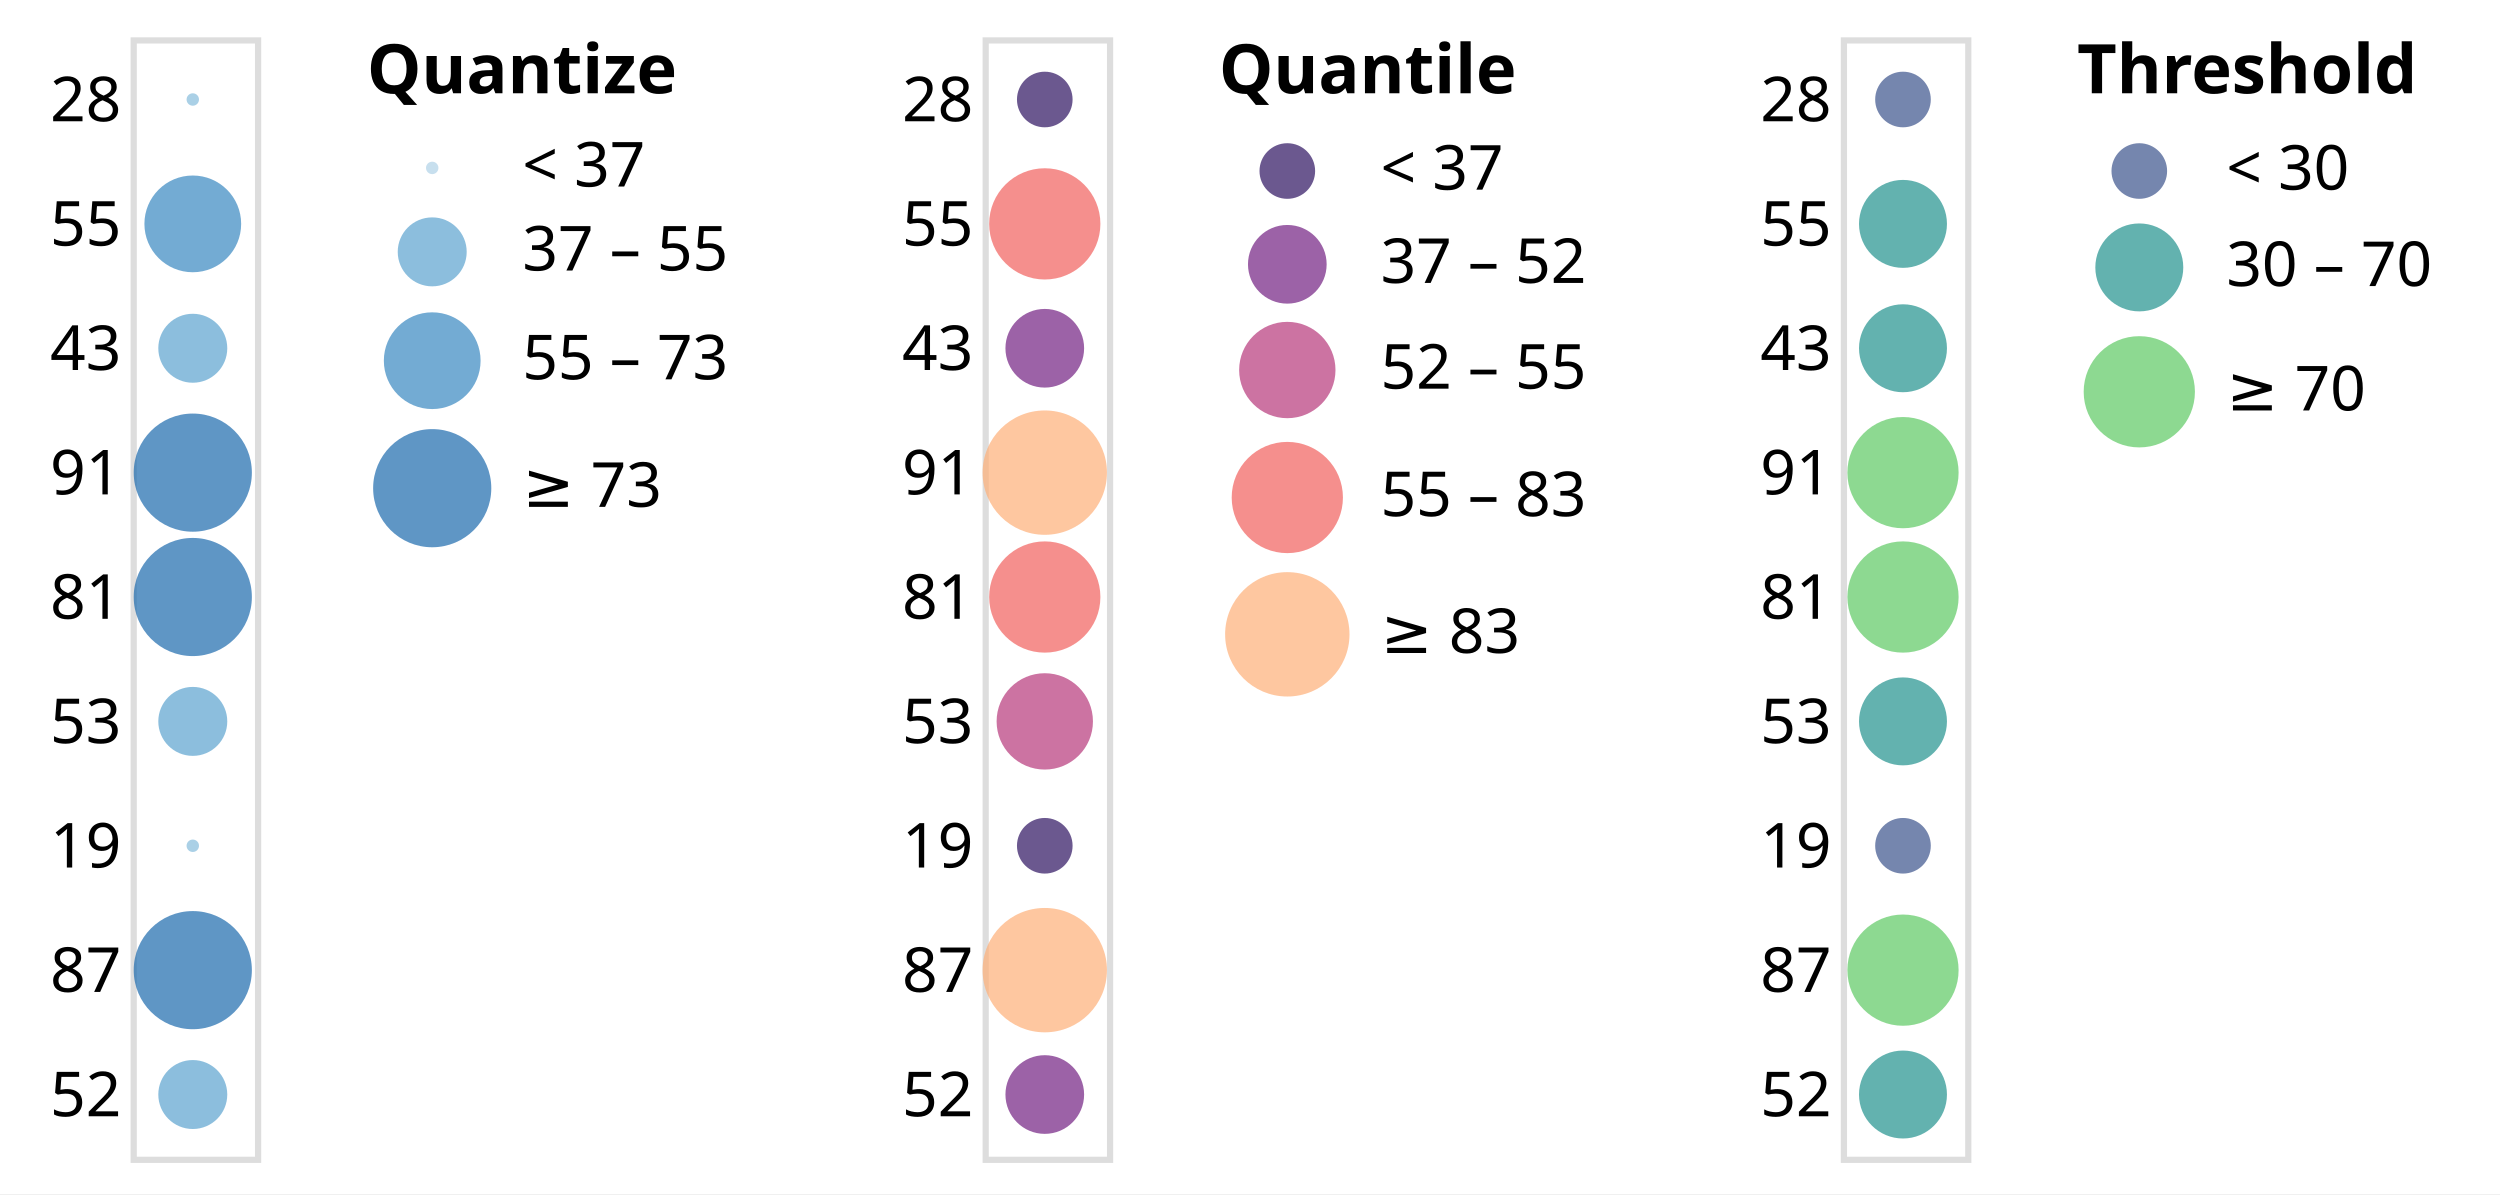
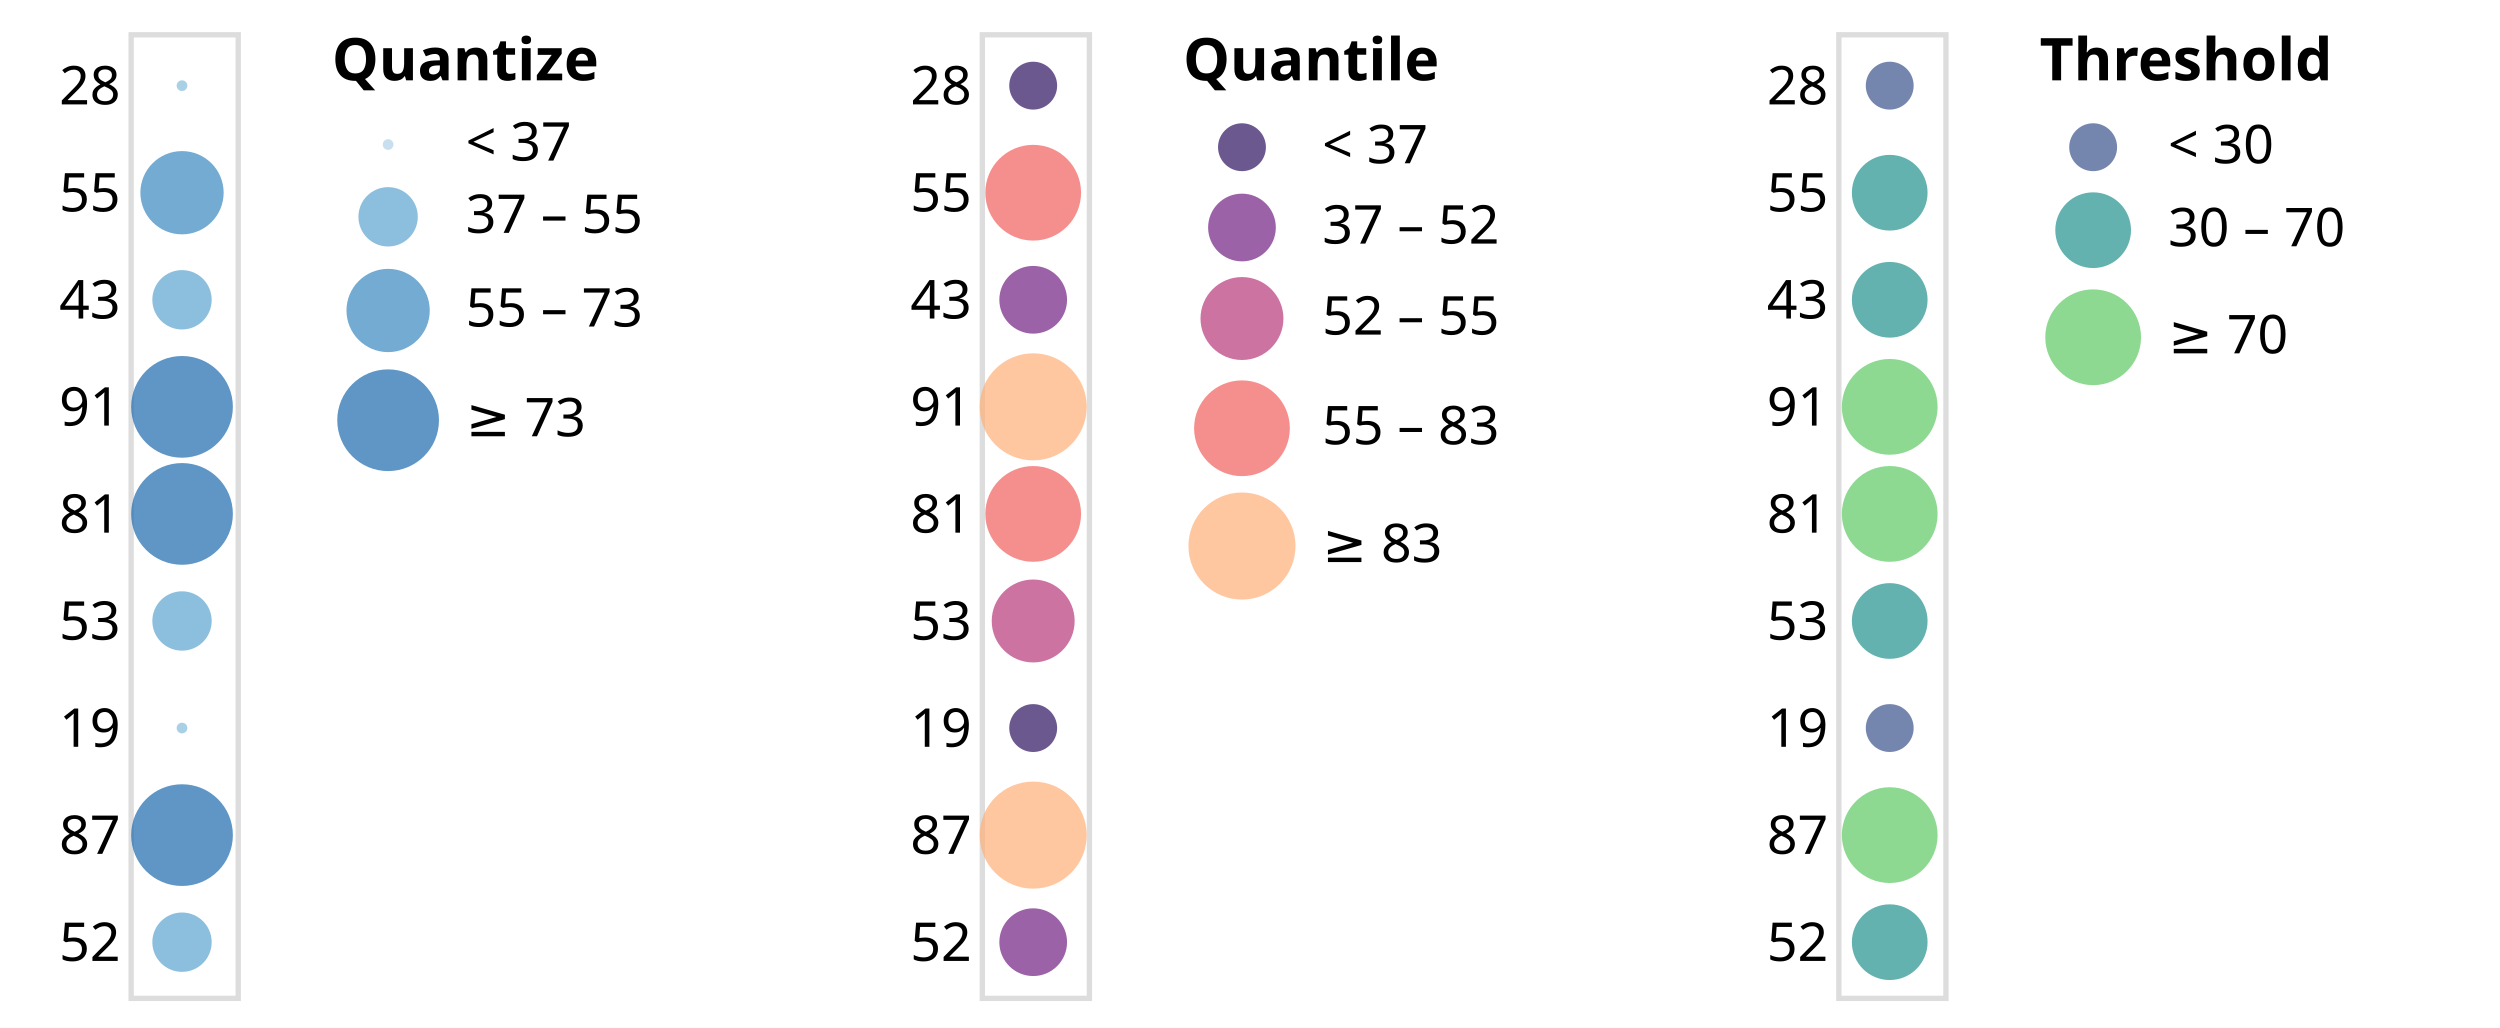
- <svg xmlns="http://www.w3.org/2000/svg" version="1.1" class="marks" width="402" height="192" viewBox="0 0 402 192">
-   <rect width="402" height="192" fill="white" />
-   <g fill="none" stroke-miterlimit="10" transform="translate(21,6)">
+ <svg xmlns="http://www.w3.org/2000/svg" version="1.1" class="marks" width="467" height="192" viewBox="0 0 467 192">
+   <rect width="467" height="192" fill="white" />
+   <g fill="none" stroke-miterlimit="10" transform="translate(24,6)">
    <g class="mark-group role-frame root" role="graphics-object" aria-roledescription="group mark container">
      <g transform="translate(0,0)">
        <path class="background" aria-hidden="true" d="M0,0h0v0h0Z" />
        <g>
          <g class="mark-group role-scope concat_0_group" role="graphics-object" aria-roledescription="group mark container">
            <g transform="translate(0,0)">
              <path class="background" aria-hidden="true" d="M0.5,0.5h20v180h-20Z" stroke="#ddd" />
              <g>
                <g class="mark-group role-axis" role="graphics-symbol" aria-roledescription="axis" aria-label="Y-axis for a discrete scale with 9 values: 28, 55, 43, 91, 81, ending with 52">
                  <g transform="translate(0.5,0.5)">
                    <path class="background" aria-hidden="true" d="M0,0h0v0h0Z" pointer-events="none" />
                    <g>
                      <g class="mark-text role-axis-label" pointer-events="none">
                        <text text-anchor="end" transform="translate(-2,13)" font-family="sans-serif" font-size="10px" fill="#000" opacity="1">28</text>
                        <text text-anchor="end" transform="translate(-2,33)" font-family="sans-serif" font-size="10px" fill="#000" opacity="1">55</text>
                        <text text-anchor="end" transform="translate(-2,53)" font-family="sans-serif" font-size="10px" fill="#000" opacity="1">43</text>
                        <text text-anchor="end" transform="translate(-2,73)" font-family="sans-serif" font-size="10px" fill="#000" opacity="1">91</text>
                        <text text-anchor="end" transform="translate(-2,93)" font-family="sans-serif" font-size="10px" fill="#000" opacity="1">81</text>
                        <text text-anchor="end" transform="translate(-2,113)" font-family="sans-serif" font-size="10px" fill="#000" opacity="1">53</text>
                        <text text-anchor="end" transform="translate(-2,133)" font-family="sans-serif" font-size="10px" fill="#000" opacity="1">19</text>
                        <text text-anchor="end" transform="translate(-2,153)" font-family="sans-serif" font-size="10px" fill="#000" opacity="1">87</text>
                        <text text-anchor="end" transform="translate(-2,173)" font-family="sans-serif" font-size="10px" fill="#000" opacity="1">52</text>
                      </g>
                    </g>
                    <path class="foreground" aria-hidden="true" d="" pointer-events="none" display="none" />
                  </g>
                </g>
                <g class="mark-symbol role-mark concat_0_marks" role="graphics-object" aria-roledescription="symbol mark container">
                  <path aria-label="b: 28" role="graphics-symbol" aria-roledescription="circle" transform="translate(10,10)" d="M1,0A1,1,0,1,1,-1,0A1,1,0,1,1,1,0" fill="rgb(134, 188, 220)" stroke-width="2" opacity="0.7" />
                  <path aria-label="b: 55" role="graphics-symbol" aria-roledescription="circle" transform="translate(10,30)" d="M7.778,0A7.778,7.778,0,1,1,-7.778,0A7.778,7.778,0,1,1,7.778,0" fill="rgb(56, 135, 192)" stroke-width="2" opacity="0.7" />
                  <path aria-label="b: 43" role="graphics-symbol" aria-roledescription="circle" transform="translate(10,50)" d="M5.545,0A5.545,5.545,0,1,1,-5.545,0A5.545,5.545,0,1,1,5.545,0" fill="rgb(91, 163, 207)" stroke-width="2" opacity="0.7" />
                  <path aria-label="b: 91" role="graphics-symbol" aria-roledescription="circle" transform="translate(10,70)" d="M9.5,0A9.5,9.5,0,1,1,-9.5,0A9.5,9.5,0,1,1,9.5,0" fill="rgb(27, 105, 173)" stroke-width="2" opacity="0.7" />
                  <path aria-label="b: 81" role="graphics-symbol" aria-roledescription="circle" transform="translate(10,90)" d="M9.5,0A9.5,9.5,0,1,1,-9.5,0A9.5,9.5,0,1,1,9.5,0" fill="rgb(27, 105, 173)" stroke-width="2" opacity="0.7" />
                  <path aria-label="b: 53" role="graphics-symbol" aria-roledescription="circle" transform="translate(10,110)" d="M5.545,0A5.545,5.545,0,1,1,-5.545,0A5.545,5.545,0,1,1,5.545,0" fill="rgb(91, 163, 207)" stroke-width="2" opacity="0.7" />
                  <path aria-label="b: 19" role="graphics-symbol" aria-roledescription="circle" transform="translate(10,130)" d="M1,0A1,1,0,1,1,-1,0A1,1,0,1,1,1,0" fill="rgb(134, 188, 220)" stroke-width="2" opacity="0.7" />
                  <path aria-label="b: 87" role="graphics-symbol" aria-roledescription="circle" transform="translate(10,150)" d="M9.5,0A9.5,9.5,0,1,1,-9.5,0A9.5,9.5,0,1,1,9.5,0" fill="rgb(27, 105, 173)" stroke-width="2" opacity="0.7" />
                  <path aria-label="b: 52" role="graphics-symbol" aria-roledescription="circle" transform="translate(10,170)" d="M5.545,0A5.545,5.545,0,1,1,-5.545,0A5.545,5.545,0,1,1,5.545,0" fill="rgb(91, 163, 207)" stroke-width="2" opacity="0.7" />
                </g>
                <g class="mark-group role-legend" role="graphics-symbol" aria-roledescription="legend" aria-label="Symbol legend titled 'Quantize' for size and fill color with 3 boundaries: 37, 55, 73">
                  <g transform="translate(38,0)">
-                     <path class="background" aria-hidden="true" d="M0,0h62v82h-62Z" pointer-events="none" />
+                     <path class="background" aria-hidden="true" d="M0,0h81v82h-81Z" pointer-events="none" />
                    <g>
                      <g class="mark-group role-legend-entry">
                        <g transform="translate(0,16)">
                          <path class="background" aria-hidden="true" d="M0,0h0v0h0Z" pointer-events="none" />
                          <g>
                            <g class="mark-group role-scope" role="graphics-object" aria-roledescription="group mark container">
                              <g transform="translate(0,0)">
-                                 <path class="background" aria-hidden="true" d="M0,0h61.807v10h-61.807Z" pointer-events="none" opacity="1" />
+                                 <path class="background" aria-hidden="true" d="M0,0h81v10h-81Z" pointer-events="none" opacity="1" />
                                <g>
                                  <g class="mark-symbol role-legend-symbol" pointer-events="none">
                                    <path transform="translate(10.5,5)" d="M1,0A1,1,0,1,1,-1,0A1,1,0,1,1,1,0" fill="rgb(175, 209, 231)" stroke-width="1.5" opacity="0.7" />
                                  </g>
                                  <g class="mark-text role-legend-label" pointer-events="none">
                                    <text text-anchor="start" transform="translate(25,8)" font-family="sans-serif" font-size="10px" fill="#000" opacity="1">&lt; 37</text>
                                  </g>
                                </g>
                                <path class="foreground" aria-hidden="true" d="" pointer-events="none" display="none" />
                              </g>
                              <g transform="translate(0,12)">
-                                 <path class="background" aria-hidden="true" d="M0,0h61.807v12.045h-61.807Z" pointer-events="none" opacity="1" />
+                                 <path class="background" aria-hidden="true" d="M0,0h81v12.045h-81Z" pointer-events="none" opacity="1" />
                                <g>
                                  <g class="mark-symbol role-legend-symbol" pointer-events="none">
                                    <path transform="translate(10.5,6.5)" d="M5.545,0A5.545,5.545,0,1,1,-5.545,0A5.545,5.545,0,1,1,5.545,0" fill="rgb(91, 163, 207)" stroke-width="1.5" opacity="0.7" />
                                  </g>
                                  <g class="mark-text role-legend-label" pointer-events="none">
                                    <text text-anchor="start" transform="translate(25,9.5)" font-family="sans-serif" font-size="10px" fill="#000" opacity="1">37 – 55</text>
                                  </g>
                                </g>
                                <path class="foreground" aria-hidden="true" d="" pointer-events="none" display="none" />
                              </g>
                              <g transform="translate(0,27)">
-                                 <path class="background" aria-hidden="true" d="M0,0h61.807v16.778h-61.807Z" pointer-events="none" opacity="1" />
+                                 <path class="background" aria-hidden="true" d="M0,0h81v16.778h-81Z" pointer-events="none" opacity="1" />
                                <g>
                                  <g class="mark-symbol role-legend-symbol" pointer-events="none">
                                    <path transform="translate(10.5,9)" d="M7.778,0A7.778,7.778,0,1,1,-7.778,0A7.778,7.778,0,1,1,7.778,0" fill="rgb(56, 135, 192)" stroke-width="1.5" opacity="0.7" />
                                  </g>
                                  <g class="mark-text role-legend-label" pointer-events="none">
                                    <text text-anchor="start" transform="translate(25,12)" font-family="sans-serif" font-size="10px" fill="#000" opacity="1">55 – 73</text>
                                  </g>
                                </g>
                                <path class="foreground" aria-hidden="true" d="" pointer-events="none" display="none" />
                              </g>
                              <g transform="translate(0,46)">
-                                 <path class="background" aria-hidden="true" d="M0,0h61.807v20h-61.807Z" pointer-events="none" opacity="1" />
+                                 <path class="background" aria-hidden="true" d="M0,0h81v20h-81Z" pointer-events="none" opacity="1" />
                                <g>
                                  <g class="mark-symbol role-legend-symbol" pointer-events="none">
                                    <path transform="translate(10.5,10.5)" d="M9.5,0A9.5,9.5,0,1,1,-9.5,0A9.5,9.5,0,1,1,9.5,0" fill="rgb(27, 105, 173)" stroke-width="1.5" opacity="0.7" />
                                  </g>
                                  <g class="mark-text role-legend-label" pointer-events="none">
                                    <text text-anchor="start" transform="translate(25,13.5)" font-family="sans-serif" font-size="10px" fill="#000" opacity="1">≥ 73</text>
                                  </g>
                                </g>
                                <path class="foreground" aria-hidden="true" d="" pointer-events="none" display="none" />
                              </g>
                            </g>
                          </g>
                          <path class="foreground" aria-hidden="true" d="" pointer-events="none" display="none" />
                        </g>
                      </g>
                      <g class="mark-text role-legend-title" pointer-events="none">
                        <text text-anchor="start" transform="translate(0,9)" font-family="sans-serif" font-size="11px" font-weight="bold" fill="#000" opacity="1">Quantize</text>
                      </g>
                    </g>
                    <path class="foreground" aria-hidden="true" d="" pointer-events="none" display="none" />
                  </g>
                </g>
              </g>
              <path class="foreground" aria-hidden="true" d="" display="none" />
            </g>
          </g>
          <g class="mark-group role-scope concat_1_group" role="graphics-object" aria-roledescription="group mark container">
-             <g transform="translate(137,0)">
+             <g transform="translate(159,0)">
              <path class="background" aria-hidden="true" d="M0.5,0.5h20v180h-20Z" stroke="#ddd" />
              <g>
                <g class="mark-group role-axis" role="graphics-symbol" aria-roledescription="axis" aria-label="Y-axis for a discrete scale with 9 values: 28, 55, 43, 91, 81, ending with 52">
                  <g transform="translate(0.5,0.5)">
                    <path class="background" aria-hidden="true" d="M0,0h0v0h0Z" pointer-events="none" />
                    <g>
                      <g class="mark-text role-axis-label" pointer-events="none">
                        <text text-anchor="end" transform="translate(-2,13)" font-family="sans-serif" font-size="10px" fill="#000" opacity="1">28</text>
                        <text text-anchor="end" transform="translate(-2,33)" font-family="sans-serif" font-size="10px" fill="#000" opacity="1">55</text>
                        <text text-anchor="end" transform="translate(-2,53)" font-family="sans-serif" font-size="10px" fill="#000" opacity="1">43</text>
                        <text text-anchor="end" transform="translate(-2,73)" font-family="sans-serif" font-size="10px" fill="#000" opacity="1">91</text>
                        <text text-anchor="end" transform="translate(-2,93)" font-family="sans-serif" font-size="10px" fill="#000" opacity="1">81</text>
                        <text text-anchor="end" transform="translate(-2,113)" font-family="sans-serif" font-size="10px" fill="#000" opacity="1">53</text>
                        <text text-anchor="end" transform="translate(-2,133)" font-family="sans-serif" font-size="10px" fill="#000" opacity="1">19</text>
                        <text text-anchor="end" transform="translate(-2,153)" font-family="sans-serif" font-size="10px" fill="#000" opacity="1">87</text>
                        <text text-anchor="end" transform="translate(-2,173)" font-family="sans-serif" font-size="10px" fill="#000" opacity="1">52</text>
                      </g>
                    </g>
                    <path class="foreground" aria-hidden="true" d="" pointer-events="none" display="none" />
                  </g>
                </g>
                <g class="mark-symbol role-mark concat_1_marks" role="graphics-object" aria-roledescription="symbol mark container">
                  <path aria-label="b: 28" role="graphics-symbol" aria-roledescription="circle" transform="translate(10,10)" d="M4.472,0A4.472,4.472,0,1,1,-4.472,0A4.472,4.472,0,1,1,4.472,0" fill="rgb(44, 17, 96)" stroke-width="2" opacity="0.7" />
                  <path aria-label="b: 55" role="graphics-symbol" aria-roledescription="circle" transform="translate(10,30)" d="M8.944,0A8.944,8.944,0,1,1,-8.944,0A8.944,8.944,0,1,1,8.944,0" fill="rgb(241, 96, 93)" stroke-width="2" opacity="0.7" />
                  <path aria-label="b: 43" role="graphics-symbol" aria-roledescription="circle" transform="translate(10,50)" d="M6.325,0A6.325,6.325,0,1,1,-6.325,0A6.325,6.325,0,1,1,6.325,0" fill="rgb(114, 31, 129)" stroke-width="2" opacity="0.7" />
                  <path aria-label="b: 91" role="graphics-symbol" aria-roledescription="circle" transform="translate(10,70)" d="M10,0A10,10,0,1,1,-10,0A10,10,0,1,1,10,0" fill="rgb(254, 175, 120)" stroke-width="2" opacity="0.7" />
                  <path aria-label="b: 81" role="graphics-symbol" aria-roledescription="circle" transform="translate(10,90)" d="M8.944,0A8.944,8.944,0,1,1,-8.944,0A8.944,8.944,0,1,1,8.944,0" fill="rgb(241, 96, 93)" stroke-width="2" opacity="0.7" />
                  <path aria-label="b: 53" role="graphics-symbol" aria-roledescription="circle" transform="translate(10,110)" d="M7.746,0A7.746,7.746,0,1,1,-7.746,0A7.746,7.746,0,1,1,7.746,0" fill="rgb(182, 55, 122)" stroke-width="2" opacity="0.7" />
                  <path aria-label="b: 19" role="graphics-symbol" aria-roledescription="circle" transform="translate(10,130)" d="M4.472,0A4.472,4.472,0,1,1,-4.472,0A4.472,4.472,0,1,1,4.472,0" fill="rgb(44, 17, 96)" stroke-width="2" opacity="0.7" />
                  <path aria-label="b: 87" role="graphics-symbol" aria-roledescription="circle" transform="translate(10,150)" d="M10,0A10,10,0,1,1,-10,0A10,10,0,1,1,10,0" fill="rgb(254, 175, 120)" stroke-width="2" opacity="0.7" />
                  <path aria-label="b: 52" role="graphics-symbol" aria-roledescription="circle" transform="translate(10,170)" d="M6.325,0A6.325,6.325,0,1,1,-6.325,0A6.325,6.325,0,1,1,6.325,0" fill="rgb(114, 31, 129)" stroke-width="2" opacity="0.7" />
                </g>
                <g class="mark-group role-legend" role="graphics-symbol" aria-roledescription="legend" aria-label="Symbol legend titled 'Quantile' for size and fill color with 4 boundaries: 37, 52, 55, 83">
                  <g transform="translate(38,0)">
-                     <path class="background" aria-hidden="true" d="M0,0h63v106h-63Z" pointer-events="none" />
+                     <path class="background" aria-hidden="true" d="M0,0h82v106h-82Z" pointer-events="none" />
                    <g>
                      <g class="mark-group role-legend-entry">
                        <g transform="translate(0,16)">
                          <path class="background" aria-hidden="true" d="M0,0h0v0h0Z" pointer-events="none" />
                          <g>
                            <g class="mark-group role-scope" role="graphics-object" aria-roledescription="group mark container">
                              <g transform="translate(0,0)">
-                                 <path class="background" aria-hidden="true" d="M0,0h62.807v10.5h-62.807Z" pointer-events="none" opacity="1" />
+                                 <path class="background" aria-hidden="true" d="M0,0h82v10.5h-82Z" pointer-events="none" opacity="1" />
                                <g>
                                  <g class="mark-symbol role-legend-symbol" pointer-events="none">
                                    <path transform="translate(11,5.5)" d="M4.472,0A4.472,4.472,0,1,1,-4.472,0A4.472,4.472,0,1,1,4.472,0" fill="rgb(44, 17, 96)" stroke-width="1.5" opacity="0.7" />
                                  </g>
                                  <g class="mark-text role-legend-label" pointer-events="none">
                                    <text text-anchor="start" transform="translate(26,8.5)" font-family="sans-serif" font-size="10px" fill="#000" opacity="1">&lt; 37</text>
                                  </g>
                                </g>
                                <path class="foreground" aria-hidden="true" d="" pointer-events="none" display="none" />
                              </g>
                              <g transform="translate(0,13)">
-                                 <path class="background" aria-hidden="true" d="M0,0h62.807v13.825h-62.807Z" pointer-events="none" opacity="1" />
+                                 <path class="background" aria-hidden="true" d="M0,0h82v13.825h-82Z" pointer-events="none" opacity="1" />
                                <g>
                                  <g class="mark-symbol role-legend-symbol" pointer-events="none">
                                    <path transform="translate(11,7.5)" d="M6.325,0A6.325,6.325,0,1,1,-6.325,0A6.325,6.325,0,1,1,6.325,0" fill="rgb(114, 31, 129)" stroke-width="1.5" opacity="0.7" />
                                  </g>
                                  <g class="mark-text role-legend-label" pointer-events="none">
                                    <text text-anchor="start" transform="translate(26,10.5)" font-family="sans-serif" font-size="10px" fill="#000" opacity="1">37 – 52</text>
                                  </g>
                                </g>
                                <path class="foreground" aria-hidden="true" d="" pointer-events="none" display="none" />
                              </g>
                              <g transform="translate(0,29)">
-                                 <path class="background" aria-hidden="true" d="M0,0h62.807v16.246h-62.807Z" pointer-events="none" opacity="1" />
+                                 <path class="background" aria-hidden="true" d="M0,0h82v16.246h-82Z" pointer-events="none" opacity="1" />
                                <g>
                                  <g class="mark-symbol role-legend-symbol" pointer-events="none">
                                    <path transform="translate(11,8.5)" d="M7.746,0A7.746,7.746,0,1,1,-7.746,0A7.746,7.746,0,1,1,7.746,0" fill="rgb(182, 55, 122)" stroke-width="1.5" opacity="0.7" />
                                  </g>
                                  <g class="mark-text role-legend-label" pointer-events="none">
                                    <text text-anchor="start" transform="translate(26,11.5)" font-family="sans-serif" font-size="10px" fill="#000" opacity="1">52 – 55</text>
                                  </g>
                                </g>
                                <path class="foreground" aria-hidden="true" d="" pointer-events="none" display="none" />
                              </g>
                              <g transform="translate(0,48)">
-                                 <path class="background" aria-hidden="true" d="M0,0h62.807v18.944h-62.807Z" pointer-events="none" opacity="1" />
+                                 <path class="background" aria-hidden="true" d="M0,0h82v18.944h-82Z" pointer-events="none" opacity="1" />
                                <g>
                                  <g class="mark-symbol role-legend-symbol" pointer-events="none">
                                    <path transform="translate(11,10)" d="M8.944,0A8.944,8.944,0,1,1,-8.944,0A8.944,8.944,0,1,1,8.944,0" fill="rgb(241, 96, 93)" stroke-width="1.5" opacity="0.7" />
                                  </g>
                                  <g class="mark-text role-legend-label" pointer-events="none">
                                    <text text-anchor="start" transform="translate(26,13)" font-family="sans-serif" font-size="10px" fill="#000" opacity="1">55 – 83</text>
                                  </g>
                                </g>
                                <path class="foreground" aria-hidden="true" d="" pointer-events="none" display="none" />
                              </g>
                              <g transform="translate(0,69)">
-                                 <path class="background" aria-hidden="true" d="M0,0h62.807v21h-62.807Z" pointer-events="none" opacity="1" />
+                                 <path class="background" aria-hidden="true" d="M0,0h82v21h-82Z" pointer-events="none" opacity="1" />
                                <g>
                                  <g class="mark-symbol role-legend-symbol" pointer-events="none">
                                    <path transform="translate(11,11)" d="M10,0A10,10,0,1,1,-10,0A10,10,0,1,1,10,0" fill="rgb(254, 175, 120)" stroke-width="1.5" opacity="0.7" />
                                  </g>
                                  <g class="mark-text role-legend-label" pointer-events="none">
                                    <text text-anchor="start" transform="translate(26,14)" font-family="sans-serif" font-size="10px" fill="#000" opacity="1">≥ 83</text>
                                  </g>
                                </g>
                                <path class="foreground" aria-hidden="true" d="" pointer-events="none" display="none" />
                              </g>
                            </g>
                          </g>
                          <path class="foreground" aria-hidden="true" d="" pointer-events="none" display="none" />
                        </g>
                      </g>
                      <g class="mark-text role-legend-title" pointer-events="none">
                        <text text-anchor="start" transform="translate(0,9)" font-family="sans-serif" font-size="11px" font-weight="bold" fill="#000" opacity="1">Quantile</text>
                      </g>
                    </g>
                    <path class="foreground" aria-hidden="true" d="" pointer-events="none" display="none" />
                  </g>
                </g>
              </g>
              <path class="foreground" aria-hidden="true" d="" display="none" />
            </g>
          </g>
          <g class="mark-group role-scope concat_2_group" role="graphics-object" aria-roledescription="group mark container">
-             <g transform="translate(275,0)">
+             <g transform="translate(319,0)">
              <path class="background" aria-hidden="true" d="M0.5,0.5h20v180h-20Z" stroke="#ddd" />
              <g>
                <g class="mark-group role-axis" role="graphics-symbol" aria-roledescription="axis" aria-label="Y-axis for a discrete scale with 9 values: 28, 55, 43, 91, 81, ending with 52">
                  <g transform="translate(0.5,0.5)">
                    <path class="background" aria-hidden="true" d="M0,0h0v0h0Z" pointer-events="none" />
                    <g>
                      <g class="mark-text role-axis-label" pointer-events="none">
                        <text text-anchor="end" transform="translate(-2,13)" font-family="sans-serif" font-size="10px" fill="#000" opacity="1">28</text>
                        <text text-anchor="end" transform="translate(-2,33)" font-family="sans-serif" font-size="10px" fill="#000" opacity="1">55</text>
                        <text text-anchor="end" transform="translate(-2,53)" font-family="sans-serif" font-size="10px" fill="#000" opacity="1">43</text>
                        <text text-anchor="end" transform="translate(-2,73)" font-family="sans-serif" font-size="10px" fill="#000" opacity="1">91</text>
                        <text text-anchor="end" transform="translate(-2,93)" font-family="sans-serif" font-size="10px" fill="#000" opacity="1">81</text>
                        <text text-anchor="end" transform="translate(-2,113)" font-family="sans-serif" font-size="10px" fill="#000" opacity="1">53</text>
                        <text text-anchor="end" transform="translate(-2,133)" font-family="sans-serif" font-size="10px" fill="#000" opacity="1">19</text>
                        <text text-anchor="end" transform="translate(-2,153)" font-family="sans-serif" font-size="10px" fill="#000" opacity="1">87</text>
                        <text text-anchor="end" transform="translate(-2,173)" font-family="sans-serif" font-size="10px" fill="#000" opacity="1">52</text>
                      </g>
                    </g>
                    <path class="foreground" aria-hidden="true" d="" pointer-events="none" display="none" />
                  </g>
                </g>
                <g class="mark-symbol role-mark concat_2_marks" role="graphics-object" aria-roledescription="symbol mark container">
                  <path aria-label="b: 28" role="graphics-symbol" aria-roledescription="circle" transform="translate(10,10)" d="M4.472,0A4.472,4.472,0,1,1,-4.472,0A4.472,4.472,0,1,1,4.472,0" fill="rgb(59, 82, 139)" stroke-width="2" opacity="0.7" />
                  <path aria-label="b: 55" role="graphics-symbol" aria-roledescription="circle" transform="translate(10,30)" d="M7.071,0A7.071,7.071,0,1,1,-7.071,0A7.071,7.071,0,1,1,7.071,0" fill="rgb(33, 145, 141)" stroke-width="2" opacity="0.7" />
                  <path aria-label="b: 43" role="graphics-symbol" aria-roledescription="circle" transform="translate(10,50)" d="M7.071,0A7.071,7.071,0,1,1,-7.071,0A7.071,7.071,0,1,1,7.071,0" fill="rgb(33, 145, 141)" stroke-width="2" opacity="0.7" />
                  <path aria-label="b: 91" role="graphics-symbol" aria-roledescription="circle" transform="translate(10,70)" d="M8.944,0A8.944,8.944,0,1,1,-8.944,0A8.944,8.944,0,1,1,8.944,0" fill="rgb(93, 201, 99)" stroke-width="2" opacity="0.7" />
                  <path aria-label="b: 81" role="graphics-symbol" aria-roledescription="circle" transform="translate(10,90)" d="M8.944,0A8.944,8.944,0,1,1,-8.944,0A8.944,8.944,0,1,1,8.944,0" fill="rgb(93, 201, 99)" stroke-width="2" opacity="0.7" />
                  <path aria-label="b: 53" role="graphics-symbol" aria-roledescription="circle" transform="translate(10,110)" d="M7.071,0A7.071,7.071,0,1,1,-7.071,0A7.071,7.071,0,1,1,7.071,0" fill="rgb(33, 145, 141)" stroke-width="2" opacity="0.7" />
                  <path aria-label="b: 19" role="graphics-symbol" aria-roledescription="circle" transform="translate(10,130)" d="M4.472,0A4.472,4.472,0,1,1,-4.472,0A4.472,4.472,0,1,1,4.472,0" fill="rgb(59, 82, 139)" stroke-width="2" opacity="0.7" />
                  <path aria-label="b: 87" role="graphics-symbol" aria-roledescription="circle" transform="translate(10,150)" d="M8.944,0A8.944,8.944,0,1,1,-8.944,0A8.944,8.944,0,1,1,8.944,0" fill="rgb(93, 201, 99)" stroke-width="2" opacity="0.7" />
                  <path aria-label="b: 52" role="graphics-symbol" aria-roledescription="circle" transform="translate(10,170)" d="M7.071,0A7.071,7.071,0,1,1,-7.071,0A7.071,7.071,0,1,1,7.071,0" fill="rgb(33, 145, 141)" stroke-width="2" opacity="0.7" />
                </g>
                <g class="mark-group role-legend" role="graphics-symbol" aria-roledescription="legend" aria-label="Symbol legend titled 'Threshold' for size and fill color with 2 boundaries: 30, 70">
                  <g transform="translate(38,0)">
-                     <path class="background" aria-hidden="true" d="M0,0h62v66h-62Z" pointer-events="none" />
+                     <path class="background" aria-hidden="true" d="M0,0h80v66h-80Z" pointer-events="none" />
                    <g>
                      <g class="mark-group role-legend-entry">
                        <g transform="translate(0,16)">
                          <path class="background" aria-hidden="true" d="M0,0h0v0h0Z" pointer-events="none" />
                          <g>
                            <g class="mark-group role-scope" role="graphics-object" aria-roledescription="group mark container">
                              <g transform="translate(0,0)">
-                                 <path class="background" aria-hidden="true" d="M0,0h60.807v10.5h-60.807Z" pointer-events="none" opacity="1" />
+                                 <path class="background" aria-hidden="true" d="M0,0h80v10.5h-80Z" pointer-events="none" opacity="1" />
                                <g>
                                  <g class="mark-symbol role-legend-symbol" pointer-events="none">
                                    <path transform="translate(10,5.5)" d="M4.472,0A4.472,4.472,0,1,1,-4.472,0A4.472,4.472,0,1,1,4.472,0" fill="rgb(59, 82, 139)" stroke-width="1.5" opacity="0.7" />
                                  </g>
                                  <g class="mark-text role-legend-label" pointer-events="none">
                                    <text text-anchor="start" transform="translate(24,8.5)" font-family="sans-serif" font-size="10px" fill="#000" opacity="1">&lt; 30</text>
                                  </g>
                                </g>
                                <path class="foreground" aria-hidden="true" d="" pointer-events="none" display="none" />
                              </g>
                              <g transform="translate(0,13)">
-                                 <path class="background" aria-hidden="true" d="M0,0h60.807v15.071h-60.807Z" pointer-events="none" opacity="1" />
+                                 <path class="background" aria-hidden="true" d="M0,0h80v15.071h-80Z" pointer-events="none" opacity="1" />
                                <g>
                                  <g class="mark-symbol role-legend-symbol" pointer-events="none">
                                    <path transform="translate(10,8)" d="M7.071,0A7.071,7.071,0,1,1,-7.071,0A7.071,7.071,0,1,1,7.071,0" fill="rgb(33, 145, 141)" stroke-width="1.5" opacity="0.7" />
                                  </g>
                                  <g class="mark-text role-legend-label" pointer-events="none">
                                    <text text-anchor="start" transform="translate(24,11)" font-family="sans-serif" font-size="10px" fill="#000" opacity="1">30 – 70</text>
                                  </g>
                                </g>
                                <path class="foreground" aria-hidden="true" d="" pointer-events="none" display="none" />
                              </g>
                              <g transform="translate(0,31)">
-                                 <path class="background" aria-hidden="true" d="M0,0h60.807v18.944h-60.807Z" pointer-events="none" opacity="1" />
+                                 <path class="background" aria-hidden="true" d="M0,0h80v18.944h-80Z" pointer-events="none" opacity="1" />
                                <g>
                                  <g class="mark-symbol role-legend-symbol" pointer-events="none">
                                    <path transform="translate(10,10)" d="M8.944,0A8.944,8.944,0,1,1,-8.944,0A8.944,8.944,0,1,1,8.944,0" fill="rgb(93, 201, 99)" stroke-width="1.5" opacity="0.7" />
                                  </g>
                                  <g class="mark-text role-legend-label" pointer-events="none">
                                    <text text-anchor="start" transform="translate(24,13)" font-family="sans-serif" font-size="10px" fill="#000" opacity="1">≥ 70</text>
                                  </g>
                                </g>
                                <path class="foreground" aria-hidden="true" d="" pointer-events="none" display="none" />
                              </g>
                            </g>
                          </g>
                          <path class="foreground" aria-hidden="true" d="" pointer-events="none" display="none" />
                        </g>
                      </g>
                      <g class="mark-text role-legend-title" pointer-events="none">
                        <text text-anchor="start" transform="translate(0,9)" font-family="sans-serif" font-size="11px" font-weight="bold" fill="#000" opacity="1">Threshold</text>
                      </g>
                    </g>
                    <path class="foreground" aria-hidden="true" d="" pointer-events="none" display="none" />
                  </g>
                </g>
              </g>
              <path class="foreground" aria-hidden="true" d="" display="none" />
            </g>
          </g>
        </g>
        <path class="foreground" aria-hidden="true" d="" display="none" />
      </g>
    </g>
  </g>
</svg>
